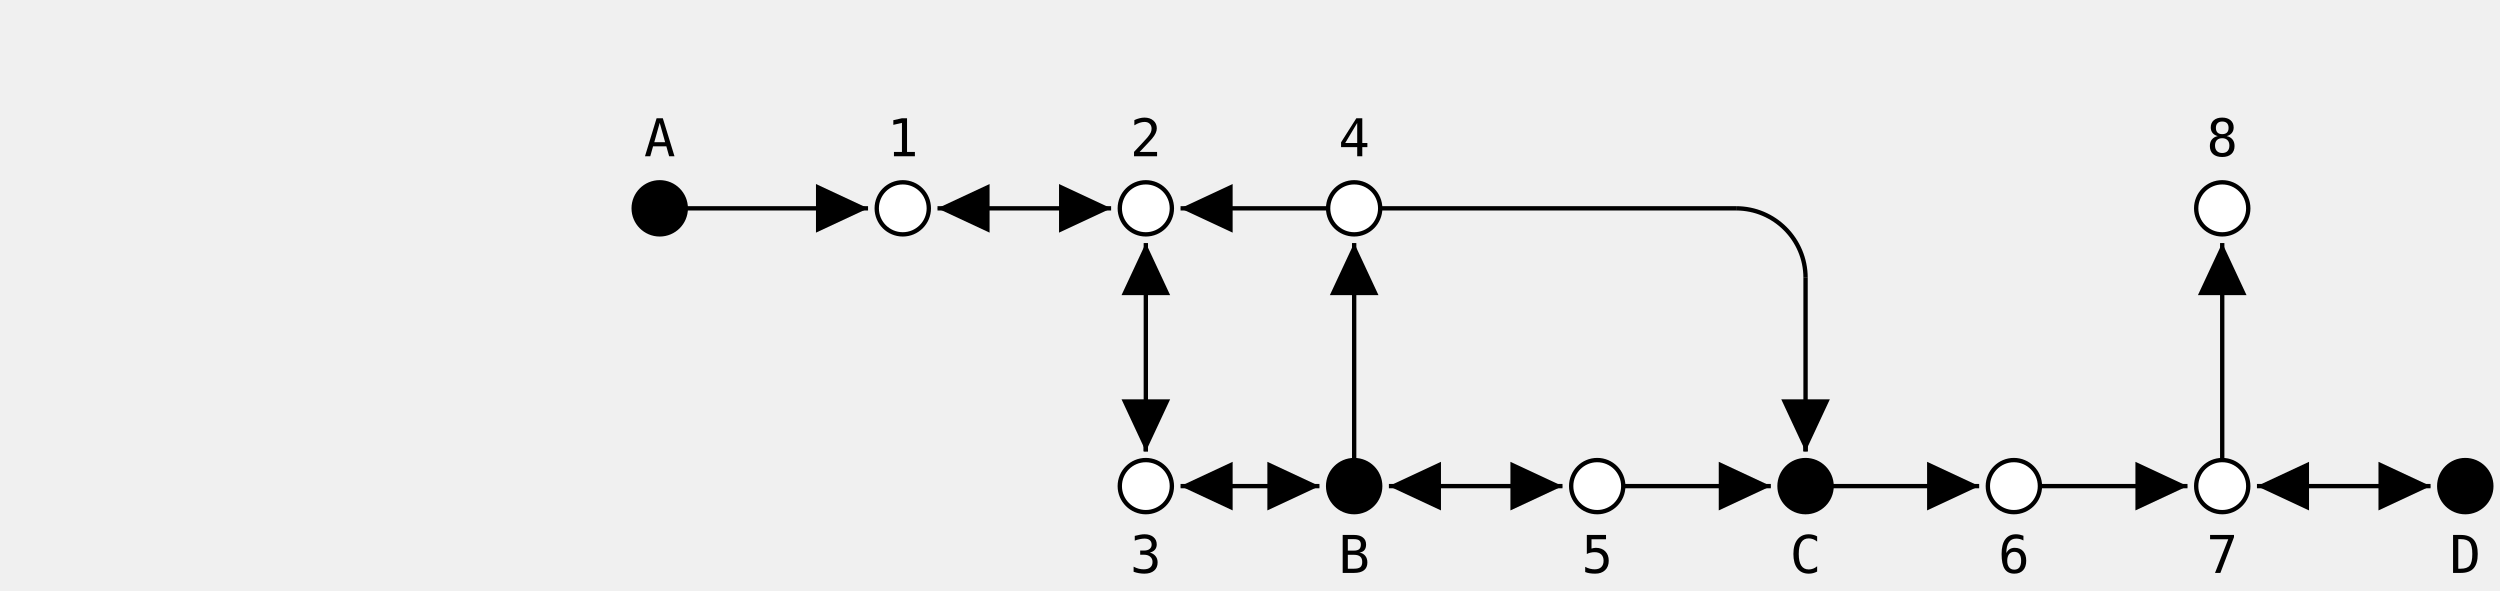
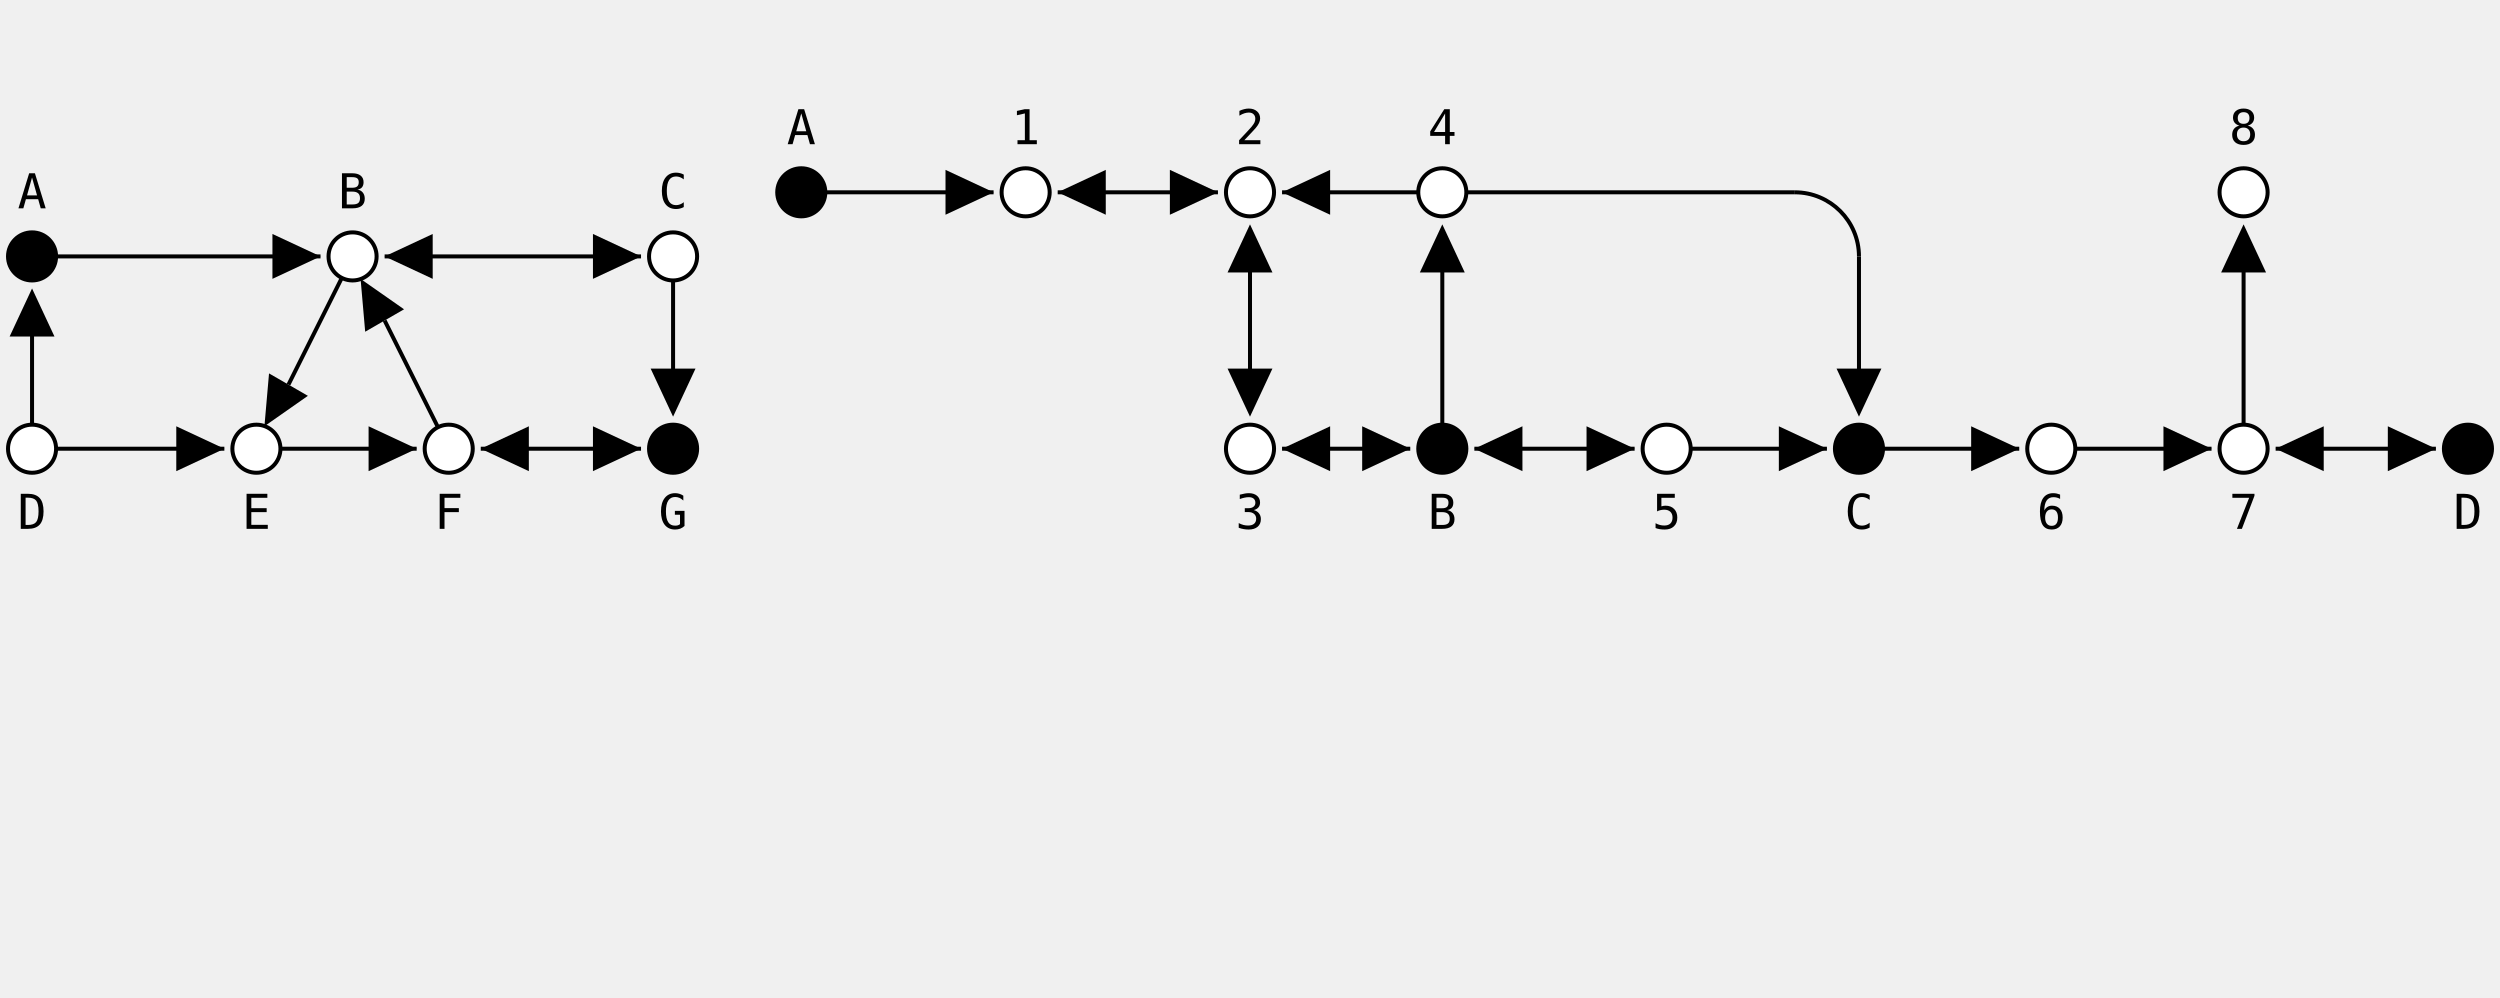
- <svg xmlns="http://www.w3.org/2000/svg" class="diagram" version="1.1" height="136" width="576">
+ <svg xmlns="http://www.w3.org/2000/svg" class="diagram" version="1.1" height="249" width="624">
  <g transform="translate(8,16)">
-     <path d="M 144,32 L 144,32" style="fill:none;stroke:#000;" />
-     <path d="M 200,32 L 200,32" style="fill:none;stroke:#000;" />
-     <path d="M 256,32 L 256,32" style="fill:none;stroke:#000;" />
-     <path d="M 256,40 L 256,88" style="fill:none;stroke:#000;" />
-     <path d="M 256,80 L 256,88" style="fill:none;stroke:#000;" />
-     <path d="M 256,96 L 256,96" style="fill:none;stroke:#000;" />
-     <path d="M 304,32 L 304,32" style="fill:none;stroke:#000;" />
-     <path d="M 304,40 L 304,96" style="fill:none;stroke:#000;" />
-     <path d="M 304,96 L 304,96" style="fill:none;stroke:#000;" />
-     <path d="M 360,96 L 360,96" style="fill:none;stroke:#000;" />
-     <path d="M 408,48 L 408,88" style="fill:none;stroke:#000;" />
-     <path d="M 408,80 L 408,88" style="fill:none;stroke:#000;" />
-     <path d="M 408,96 L 408,96" style="fill:none;stroke:#000;" />
-     <path d="M 456,96 L 456,96" style="fill:none;stroke:#000;" />
-     <path d="M 504,32 L 504,32" style="fill:none;stroke:#000;" />
-     <path d="M 504,40 L 504,96" style="fill:none;stroke:#000;" />
-     <path d="M 504,96 L 504,96" style="fill:none;stroke:#000;" />
-     <path d="M 560,96 L 560,96" style="fill:none;stroke:#000;" />
-     <path d="M 144,32 L 192,32" style="fill:none;stroke:#000;" />
-     <path d="M 192,32 L 192,32" style="fill:none;stroke:#000;" />
-     <path d="M 0,0 L 0,0" style="fill:none;stroke:#000;" />
-     <path d="M 200,32 L 200,32" style="fill:none;stroke:#000;" />
-     <path d="M 0,0 L 0,0" style="fill:none;stroke:#000;" />
-     <path d="M 208,32 L 248,32" style="fill:none;stroke:#000;" />
-     <path d="M 248,32 L 248,32" style="fill:none;stroke:#000;" />
-     <path d="M 0,0 L 0,0" style="fill:none;stroke:#000;" />
-     <path d="M 256,32 L 256,32" style="fill:none;stroke:#000;" />
-     <path d="M 0,0 L 0,0" style="fill:none;stroke:#000;" />
-     <path d="M 264,32 L 304,32" style="fill:none;stroke:#000;" />
-     <path d="M 304,32 L 392,32" style="fill:none;stroke:#000;" />
-     <path d="M 504,32 L 504,32" style="fill:none;stroke:#000;" />
-     <path d="M 256,96 L 256,96" style="fill:none;stroke:#000;" />
-     <path d="M 0,0 L 0,0" style="fill:none;stroke:#000;" />
-     <path d="M 264,96 L 296,96" style="fill:none;stroke:#000;" />
-     <path d="M 296,96 L 296,96" style="fill:none;stroke:#000;" />
-     <path d="M 0,0 L 0,0" style="fill:none;stroke:#000;" />
-     <path d="M 304,96 L 304,96" style="fill:none;stroke:#000;" />
-     <path d="M 0,0 L 0,0" style="fill:none;stroke:#000;" />
-     <path d="M 312,96 L 352,96" style="fill:none;stroke:#000;" />
-     <path d="M 352,96 L 352,96" style="fill:none;stroke:#000;" />
-     <path d="M 0,0 L 0,0" style="fill:none;stroke:#000;" />
+     <path d="M 192,32 L 240,32" style="fill:none;stroke:#000;" />
+     <path d="M 256,32 L 296,32" style="fill:none;stroke:#000;" />
+     <path d="M 312,32 L 352,32" style="fill:none;stroke:#000;" />
+     <path d="M 352,32 L 440,32" style="fill:none;stroke:#000;" />
+     <path d="M 0,48 L 72,48" style="fill:none;stroke:#000;" />
+     <path d="M 88,48 L 152,48" style="fill:none;stroke:#000;" />
+     <path d="M 0,96 L 48,96" style="fill:none;stroke:#000;" />
+     <path d="M 56,96 L 96,96" style="fill:none;stroke:#000;" />
+     <path d="M 112,96 L 152,96" style="fill:none;stroke:#000;" />
+     <path d="M 312,96 L 344,96" style="fill:none;stroke:#000;" />
    <path d="M 360,96 L 400,96" style="fill:none;stroke:#000;" />
-     <path d="M 400,96 L 400,96" style="fill:none;stroke:#000;" />
-     <path d="M 0,0 L 0,0" style="fill:none;stroke:#000;" />
    <path d="M 408,96 L 448,96" style="fill:none;stroke:#000;" />
-     <path d="M 448,96 L 448,96" style="fill:none;stroke:#000;" />
-     <path d="M 0,0 L 0,0" style="fill:none;stroke:#000;" />
    <path d="M 456,96 L 496,96" style="fill:none;stroke:#000;" />
-     <path d="M 496,96 L 496,96" style="fill:none;stroke:#000;" />
-     <path d="M 0,0 L 0,0" style="fill:none;stroke:#000;" />
-     <path d="M 504,96 L 504,96" style="fill:none;stroke:#000;" />
-     <path d="M 0,0 L 0,0" style="fill:none;stroke:#000;" />
-     <path d="M 512,96 L 552,96" style="fill:none;stroke:#000;" />
-     <path d="M 552,96 L 552,96" style="fill:none;stroke:#000;" />
-     <path d="M 0,0 L 0,0" style="fill:none;stroke:#000;" />
-     <path d="M 560,96 L 560,96" style="fill:none;stroke:#000;" />
-     <path d="M 144,32 L 144,32" style="fill:none;stroke:#000;" />
-     <path d="M 192,32 L 192,32" style="fill:none;stroke:#000;" />
-     <path d="M 200,32 L 200,32" style="fill:none;stroke:#000;" />
-     <path d="M 208,32 L 208,32" style="fill:none;stroke:#000;" />
-     <path d="M 248,32 L 248,32" style="fill:none;stroke:#000;" />
-     <path d="M 256,32 L 256,32" style="fill:none;stroke:#000;" />
-     <path d="M 256,48 L 256,48" style="fill:none;stroke:#000;" />
-     <path d="M 0,0 L 0,0" style="fill:none;stroke:#000;" />
-     <path d="M 264,32 L 264,32" style="fill:none;stroke:#000;" />
-     <path d="M 256,64 L 256,64" style="fill:none;stroke:#000;" />
-     <path d="M 256,80 L 256,80" style="fill:none;stroke:#000;" />
-     <path d="M 256,96 L 256,96" style="fill:none;stroke:#000;" />
-     <path d="M 264,96 L 264,96" style="fill:none;stroke:#000;" />
-     <path d="M 304,32 L 304,32" style="fill:none;stroke:#000;" />
-     <path d="M 304,48 L 304,48" style="fill:none;stroke:#000;" />
-     <path d="M 304,64 L 304,64" style="fill:none;stroke:#000;" />
-     <path d="M 296,96 L 296,96" style="fill:none;stroke:#000;" />
-     <path d="M 304,80 L 304,80" style="fill:none;stroke:#000;" />
-     <path d="M 304,96 L 304,96" style="fill:none;stroke:#000;" />
-     <path d="M 312,96 L 312,96" style="fill:none;stroke:#000;" />
-     <path d="M 352,96 L 352,96" style="fill:none;stroke:#000;" />
-     <path d="M 360,96 L 360,96" style="fill:none;stroke:#000;" />
-     <path d="M 408,48 L 408,48" style="fill:none;stroke:#000;" />
-     <path d="M 408,64 L 408,64" style="fill:none;stroke:#000;" />
-     <path d="M 400,96 L 400,96" style="fill:none;stroke:#000;" />
-     <path d="M 0,0 L 0,0" style="fill:none;stroke:#000;" />
-     <path d="M 408,80 L 408,80" style="fill:none;stroke:#000;" />
-     <path d="M 408,96 L 408,96" style="fill:none;stroke:#000;" />
-     <path d="M 448,96 L 448,96" style="fill:none;stroke:#000;" />
-     <path d="M 456,96 L 456,96" style="fill:none;stroke:#000;" />
-     <path d="M 504,32 L 504,32" style="fill:none;stroke:#000;" />
-     <path d="M 504,48 L 504,48" style="fill:none;stroke:#000;" />
-     <path d="M 504,64 L 504,64" style="fill:none;stroke:#000;" />
-     <path d="M 496,96 L 496,96" style="fill:none;stroke:#000;" />
-     <path d="M 504,80 L 504,80" style="fill:none;stroke:#000;" />
-     <path d="M 504,96 L 504,96" style="fill:none;stroke:#000;" />
-     <path d="M 512,96 L 512,96" style="fill:none;stroke:#000;" />
-     <path d="M 552,96 L 552,96" style="fill:none;stroke:#000;" />
-     <path d="M 560,96 L 560,96" style="fill:none;stroke:#000;" />
-     <path d="M 144,32 L 144,32" style="fill:none;stroke:#000;" />
-     <path d="M 192,32 L 192,32" style="fill:none;stroke:#000;" />
-     <path d="M 200,32 L 200,32" style="fill:none;stroke:#000;" />
-     <path d="M 208,32 L 208,32" style="fill:none;stroke:#000;" />
-     <path d="M 256,96 L 256,96" style="fill:none;stroke:#000;" />
-     <path d="M 256,80 L 256,80" style="fill:none;stroke:#000;" />
-     <path d="M 0,0 L 0,0" style="fill:none;stroke:#000;" />
-     <path d="M 264,96 L 264,96" style="fill:none;stroke:#000;" />
-     <path d="M 256,64 L 256,64" style="fill:none;stroke:#000;" />
-     <path d="M 248,32 L 248,32" style="fill:none;stroke:#000;" />
-     <path d="M 0,0 L 0,0" style="fill:none;stroke:#000;" />
-     <path d="M 256,48 L 256,48" style="fill:none;stroke:#000;" />
-     <path d="M 256,32 L 256,32" style="fill:none;stroke:#000;" />
-     <path d="M 264,32 L 264,32" style="fill:none;stroke:#000;" />
-     <path d="M 296,96 L 296,96" style="fill:none;stroke:#000;" />
-     <path d="M 304,96 L 304,96" style="fill:none;stroke:#000;" />
-     <path d="M 304,80 L 304,80" style="fill:none;stroke:#000;" />
-     <path d="M 0,0 L 0,0" style="fill:none;stroke:#000;" />
-     <path d="M 312,96 L 312,96" style="fill:none;stroke:#000;" />
-     <path d="M 304,64 L 304,64" style="fill:none;stroke:#000;" />
-     <path d="M 304,48 L 304,48" style="fill:none;stroke:#000;" />
-     <path d="M 304,32 L 304,32" style="fill:none;stroke:#000;" />
-     <path d="M 352,96 L 352,96" style="fill:none;stroke:#000;" />
-     <path d="M 360,96 L 360,96" style="fill:none;stroke:#000;" />
-     <path d="M 400,96 L 400,96" style="fill:none;stroke:#000;" />
-     <path d="M 408,96 L 408,96" style="fill:none;stroke:#000;" />
-     <path d="M 408,80 L 408,80" style="fill:none;stroke:#000;" />
-     <path d="M 408,64 L 408,64" style="fill:none;stroke:#000;" />
-     <path d="M 0,0 L 0,0" style="fill:none;stroke:#000;" />
-     <path d="M 408,48 L 408,48" style="fill:none;stroke:#000;" />
-     <path d="M 448,96 L 448,96" style="fill:none;stroke:#000;" />
-     <path d="M 456,96 L 456,96" style="fill:none;stroke:#000;" />
-     <path d="M 496,96 L 496,96" style="fill:none;stroke:#000;" />
-     <path d="M 504,96 L 504,96" style="fill:none;stroke:#000;" />
-     <path d="M 504,80 L 504,80" style="fill:none;stroke:#000;" />
-     <path d="M 0,0 L 0,0" style="fill:none;stroke:#000;" />
-     <path d="M 512,96 L 512,96" style="fill:none;stroke:#000;" />
-     <path d="M 504,64 L 504,64" style="fill:none;stroke:#000;" />
-     <path d="M 504,48 L 504,48" style="fill:none;stroke:#000;" />
-     <path d="M 504,32 L 504,32" style="fill:none;stroke:#000;" />
-     <path d="M 552,96 L 552,96" style="fill:none;stroke:#000;" />
-     <path d="M 560,96 L 560,96" style="fill:none;stroke:#000;" />
-     <polygon points="192,32 180,26.4 180,37.6" style="fill:#000" transform="rotate(0, 192, 32)" />
-     <polygon points="208,32 196,26.4 196,37.6" style="fill:#000" transform="rotate(180, 208, 32)" />
-     <polygon points="248,32 236,26.4 236,37.6" style="fill:#000" transform="rotate(0, 248, 32)" />
-     <polygon points="264,48 252,42.4 252,53.6" style="fill:#000" transform="rotate(270, 256, 48)" />
-     <polygon points="264,80 252,74.4 252,85.6" style="fill:#000" transform="rotate(90, 256, 80)" />
-     <polygon points="264,32 252,26.4 252,37.6" style="fill:#000" transform="rotate(180, 264, 32)" />
-     <polygon points="264,96 252,90.4 252,101.6" style="fill:#000" transform="rotate(180, 264, 96)" />
-     <polygon points="296,96 284,90.4 284,101.6" style="fill:#000" transform="rotate(0, 296, 96)" />
+     <path d="M 504,96 L 544,96" style="fill:none;stroke:#000;" />
+     <path d="M 560,96 L 600,96" style="fill:none;stroke:#000;" />
+     <path d="M 0,64 L 0,96" style="fill:none;stroke:#000;" />
+     <path d="M 160,48 L 160,80" style="fill:none;stroke:#000;" />
+     <path d="M 304,48 L 304,80" style="fill:none;stroke:#000;" />
+     <path d="M 352,48 L 352,96" style="fill:none;stroke:#000;" />
+     <path d="M 456,48 L 456,80" style="fill:none;stroke:#000;" />
+     <path d="M 552,48 L 552,96" style="fill:none;stroke:#000;" />
+     <path d="M 64,80 L 80,48" style="fill:none;stroke:#000;" />
+     <path d="M 88,64 L 104,96" style="fill:none;stroke:#000;" />
+     <polygon points="8,64 -4,58.4 -4,69.6" style="fill:#000" transform="rotate(270, 0, 64)" />
+     <polygon points="48,96 36,90.4 36,101.6" style="fill:#000" transform="rotate(0, 48, 96)" />
+     <polygon points="76,80 64,74.4 64,85.6" style="fill:#000" transform="rotate(120, 64, 80)" />
+     <polygon points="72,48 60,42.4 60,53.6" style="fill:#000" transform="rotate(0, 72, 48)" />
+     <polygon points="88,48 76,42.4 76,53.6" style="fill:#000" transform="rotate(180, 88, 48)" />
+     <polygon points="100,64 88,58.4 88,69.6" style="fill:#000" transform="rotate(240, 88, 64)" />
+     <polygon points="96,96 84,90.4 84,101.6" style="fill:#000" transform="rotate(0, 96, 96)" />
+     <polygon points="112,96 100,90.4 100,101.6" style="fill:#000" transform="rotate(180, 112, 96)" />
+     <polygon points="152,48 140,42.4 140,53.6" style="fill:#000" transform="rotate(0, 152, 48)" />
+     <polygon points="152,96 140,90.4 140,101.6" style="fill:#000" transform="rotate(0, 152, 96)" />
+     <polygon points="168,80 156,74.4 156,85.6" style="fill:#000" transform="rotate(90, 160, 80)" />
+     <polygon points="240,32 228,26.4 228,37.6" style="fill:#000" transform="rotate(0, 240, 32)" />
+     <polygon points="256,32 244,26.4 244,37.6" style="fill:#000" transform="rotate(180, 256, 32)" />
+     <polygon points="296,32 284,26.4 284,37.6" style="fill:#000" transform="rotate(0, 296, 32)" />
    <polygon points="312,48 300,42.4 300,53.6" style="fill:#000" transform="rotate(270, 304, 48)" />
+     <polygon points="312,80 300,74.4 300,85.6" style="fill:#000" transform="rotate(90, 304, 80)" />
+     <polygon points="312,32 300,26.4 300,37.6" style="fill:#000" transform="rotate(180, 312, 32)" />
    <polygon points="312,96 300,90.4 300,101.6" style="fill:#000" transform="rotate(180, 312, 96)" />
-     <polygon points="352,96 340,90.4 340,101.6" style="fill:#000" transform="rotate(0, 352, 96)" />
+     <polygon points="344,96 332,90.4 332,101.6" style="fill:#000" transform="rotate(0, 344, 96)" />
+     <polygon points="360,48 348,42.4 348,53.6" style="fill:#000" transform="rotate(270, 352, 48)" />
+     <polygon points="360,96 348,90.4 348,101.6" style="fill:#000" transform="rotate(180, 360, 96)" />
    <polygon points="400,96 388,90.4 388,101.6" style="fill:#000" transform="rotate(0, 400, 96)" />
-     <polygon points="416,80 404,74.4 404,85.6" style="fill:#000" transform="rotate(90, 408, 80)" />
    <polygon points="448,96 436,90.4 436,101.6" style="fill:#000" transform="rotate(0, 448, 96)" />
+     <polygon points="464,80 452,74.4 452,85.6" style="fill:#000" transform="rotate(90, 456, 80)" />
    <polygon points="496,96 484,90.4 484,101.6" style="fill:#000" transform="rotate(0, 496, 96)" />
-     <polygon points="512,48 500,42.4 500,53.6" style="fill:#000" transform="rotate(270, 504, 48)" />
-     <polygon points="512,96 500,90.4 500,101.6" style="fill:#000" transform="rotate(180, 512, 96)" />
-     <polygon points="552,96 540,90.4 540,101.6" style="fill:#000" transform="rotate(0, 552, 96)" />
-     <path d="M 392,32 A 16,16 0 0,1 408,48" style="fill:none;stroke:#000;" />
-     <circle cx="144" cy="32" r="6" style="fill:#000;stroke:#000;" />
-     <circle cx="200" cy="32" r="6" style="fill:#fff;stroke:#000;" />
-     <circle cx="256" cy="32" r="6" style="fill:#fff;stroke:#000;" />
-     <circle cx="256" cy="96" r="6" style="fill:#fff;stroke:#000;" />
+     <polygon points="544,96 532,90.4 532,101.6" style="fill:#000" transform="rotate(0, 544, 96)" />
+     <polygon points="560,48 548,42.4 548,53.6" style="fill:#000" transform="rotate(270, 552, 48)" />
+     <polygon points="560,96 548,90.4 548,101.6" style="fill:#000" transform="rotate(180, 560, 96)" />
+     <polygon points="600,96 588,90.4 588,101.6" style="fill:#000" transform="rotate(0, 600, 96)" />
+     <path d="M 440,32 A 16,16 0 0,1 456,48" style="fill:none;stroke:#000;" />
+     <circle cx="0" cy="48" r="6" style="fill:#000;stroke:#000;" />
+     <circle cx="0" cy="96" r="6" style="fill:#fff;stroke:#000;" />
+     <circle cx="56" cy="96" r="6" style="fill:#fff;stroke:#000;" />
+     <circle cx="80" cy="48" r="6" style="fill:#fff;stroke:#000;" />
+     <circle cx="104" cy="96" r="6" style="fill:#fff;stroke:#000;" />
+     <circle cx="160" cy="48" r="6" style="fill:#fff;stroke:#000;" />
+     <circle cx="160" cy="96" r="6" style="fill:#000;stroke:#000;" />
+     <circle cx="192" cy="32" r="6" style="fill:#000;stroke:#000;" />
+     <circle cx="248" cy="32" r="6" style="fill:#fff;stroke:#000;" />
    <circle cx="304" cy="32" r="6" style="fill:#fff;stroke:#000;" />
-     <circle cx="304" cy="96" r="6" style="fill:#000;stroke:#000;" />
-     <circle cx="360" cy="96" r="6" style="fill:#fff;stroke:#000;" />
-     <circle cx="408" cy="96" r="6" style="fill:#000;stroke:#000;" />
-     <circle cx="456" cy="96" r="6" style="fill:#fff;stroke:#000;" />
-     <circle cx="504" cy="32" r="6" style="fill:#fff;stroke:#000;" />
+     <circle cx="304" cy="96" r="6" style="fill:#fff;stroke:#000;" />
+     <circle cx="352" cy="32" r="6" style="fill:#fff;stroke:#000;" />
+     <circle cx="352" cy="96" r="6" style="fill:#000;stroke:#000;" />
+     <circle cx="408" cy="96" r="6" style="fill:#fff;stroke:#000;" />
+     <circle cx="456" cy="96" r="6" style="fill:#000;stroke:#000;" />
    <circle cx="504" cy="96" r="6" style="fill:#fff;stroke:#000;" />
-     <circle cx="560" cy="96" r="6" style="fill:#000;stroke:#000;" />
-     <text text-anchor="middle" font-family="Menlo,Lucida Console,monospace" x="200" y="20" style="fill:#000;font-size:1em">1</text>
-     <text text-anchor="middle" font-family="Menlo,Lucida Console,monospace" x="304" y="20" style="fill:#000;font-size:1em">4</text>
-     <text text-anchor="middle" font-family="Menlo,Lucida Console,monospace" x="504" y="20" style="fill:#000;font-size:1em">8</text>
-     <text text-anchor="middle" font-family="Menlo,Lucida Console,monospace" x="304" y="116" style="fill:#000;font-size:1em">B</text>
-     <text text-anchor="middle" font-family="Menlo,Lucida Console,monospace" x="360" y="116" style="fill:#000;font-size:1em">5</text>
-     <text text-anchor="middle" font-family="Menlo,Lucida Console,monospace" x="144" y="20" style="fill:#000;font-size:1em">A</text>
-     <text text-anchor="middle" font-family="Menlo,Lucida Console,monospace" x="256" y="20" style="fill:#000;font-size:1em">2</text>
-     <text text-anchor="middle" font-family="Menlo,Lucida Console,monospace" x="256" y="116" style="fill:#000;font-size:1em">3</text>
-     <text text-anchor="middle" font-family="Menlo,Lucida Console,monospace" x="408" y="116" style="fill:#000;font-size:1em">C</text>
-     <text text-anchor="middle" font-family="Menlo,Lucida Console,monospace" x="456" y="116" style="fill:#000;font-size:1em">6</text>
-     <text text-anchor="middle" font-family="Menlo,Lucida Console,monospace" x="504" y="116" style="fill:#000;font-size:1em">7</text>
-     <text text-anchor="middle" font-family="Menlo,Lucida Console,monospace" x="560" y="116" style="fill:#000;font-size:1em">D</text>
+     <circle cx="552" cy="32" r="6" style="fill:#fff;stroke:#000;" />
+     <circle cx="552" cy="96" r="6" style="fill:#fff;stroke:#000;" />
+     <circle cx="608" cy="96" r="6" style="fill:#000;stroke:#000;" />
+     <text text-anchor="middle" font-family="Menlo,Lucida Console,monospace" x="0" y="116" style="fill:#000;font-size:1em">D</text>
+     <text text-anchor="middle" font-family="Menlo,Lucida Console,monospace" x="352" y="116" style="fill:#000;font-size:1em">B</text>
+     <text text-anchor="middle" font-family="Menlo,Lucida Console,monospace" x="504" y="116" style="fill:#000;font-size:1em">6</text>
+     <text text-anchor="middle" font-family="Menlo,Lucida Console,monospace" x="160" y="116" style="fill:#000;font-size:1em">G</text>
+     <text text-anchor="middle" font-family="Menlo,Lucida Console,monospace" x="456" y="116" style="fill:#000;font-size:1em">C</text>
+     <text text-anchor="middle" font-family="Menlo,Lucida Console,monospace" x="552" y="116" style="fill:#000;font-size:1em">7</text>
+     <text text-anchor="middle" font-family="Menlo,Lucida Console,monospace" x="248" y="20" style="fill:#000;font-size:1em">1</text>
+     <text text-anchor="middle" font-family="Menlo,Lucida Console,monospace" x="304" y="20" style="fill:#000;font-size:1em">2</text>
+     <text text-anchor="middle" font-family="Menlo,Lucida Console,monospace" x="352" y="20" style="fill:#000;font-size:1em">4</text>
+     <text text-anchor="middle" font-family="Menlo,Lucida Console,monospace" x="552" y="20" style="fill:#000;font-size:1em">8</text>
+     <text text-anchor="middle" font-family="Menlo,Lucida Console,monospace" x="0" y="36" style="fill:#000;font-size:1em">A</text>
+     <text text-anchor="middle" font-family="Menlo,Lucida Console,monospace" x="56" y="116" style="fill:#000;font-size:1em">E</text>
+     <text text-anchor="middle" font-family="Menlo,Lucida Console,monospace" x="408" y="116" style="fill:#000;font-size:1em">5</text>
+     <text text-anchor="middle" font-family="Menlo,Lucida Console,monospace" x="192" y="20" style="fill:#000;font-size:1em">A</text>
+     <text text-anchor="middle" font-family="Menlo,Lucida Console,monospace" x="80" y="36" style="fill:#000;font-size:1em">B</text>
+     <text text-anchor="middle" font-family="Menlo,Lucida Console,monospace" x="160" y="36" style="fill:#000;font-size:1em">C</text>
+     <text text-anchor="middle" font-family="Menlo,Lucida Console,monospace" x="104" y="116" style="fill:#000;font-size:1em">F</text>
+     <text text-anchor="middle" font-family="Menlo,Lucida Console,monospace" x="304" y="116" style="fill:#000;font-size:1em">3</text>
+     <text text-anchor="middle" font-family="Menlo,Lucida Console,monospace" x="608" y="116" style="fill:#000;font-size:1em">D</text>
  </g>
</svg>
